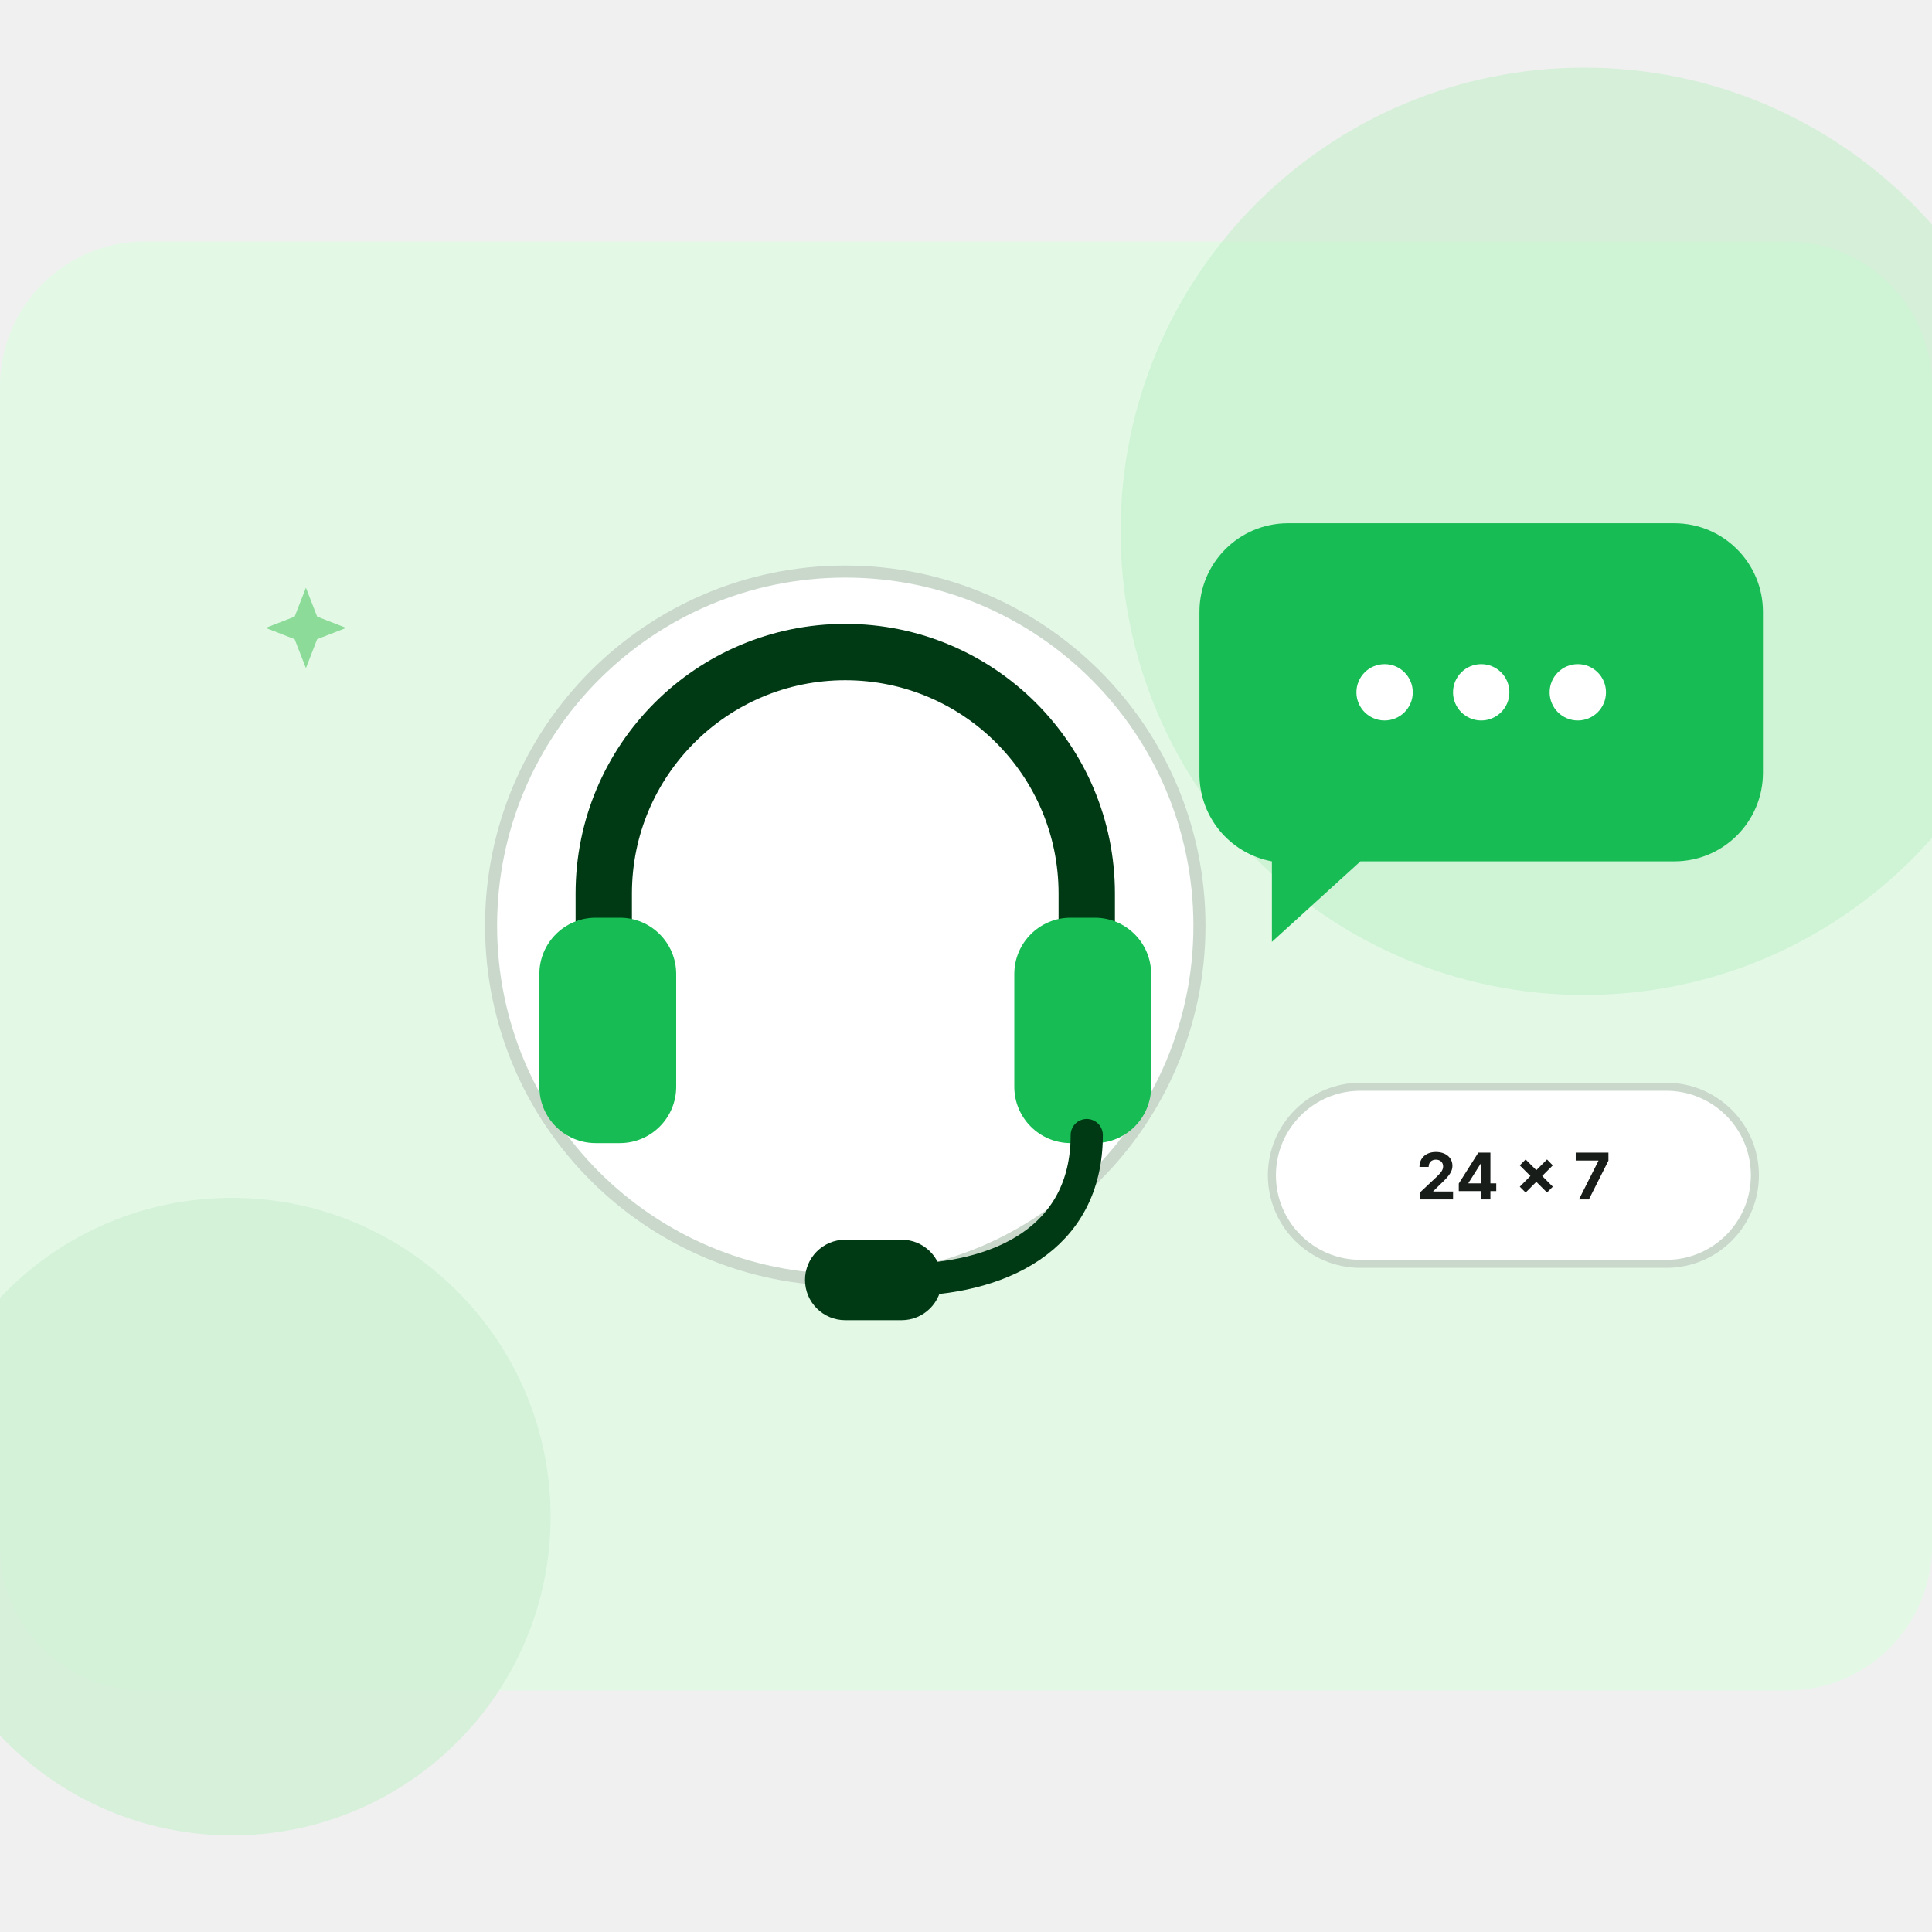
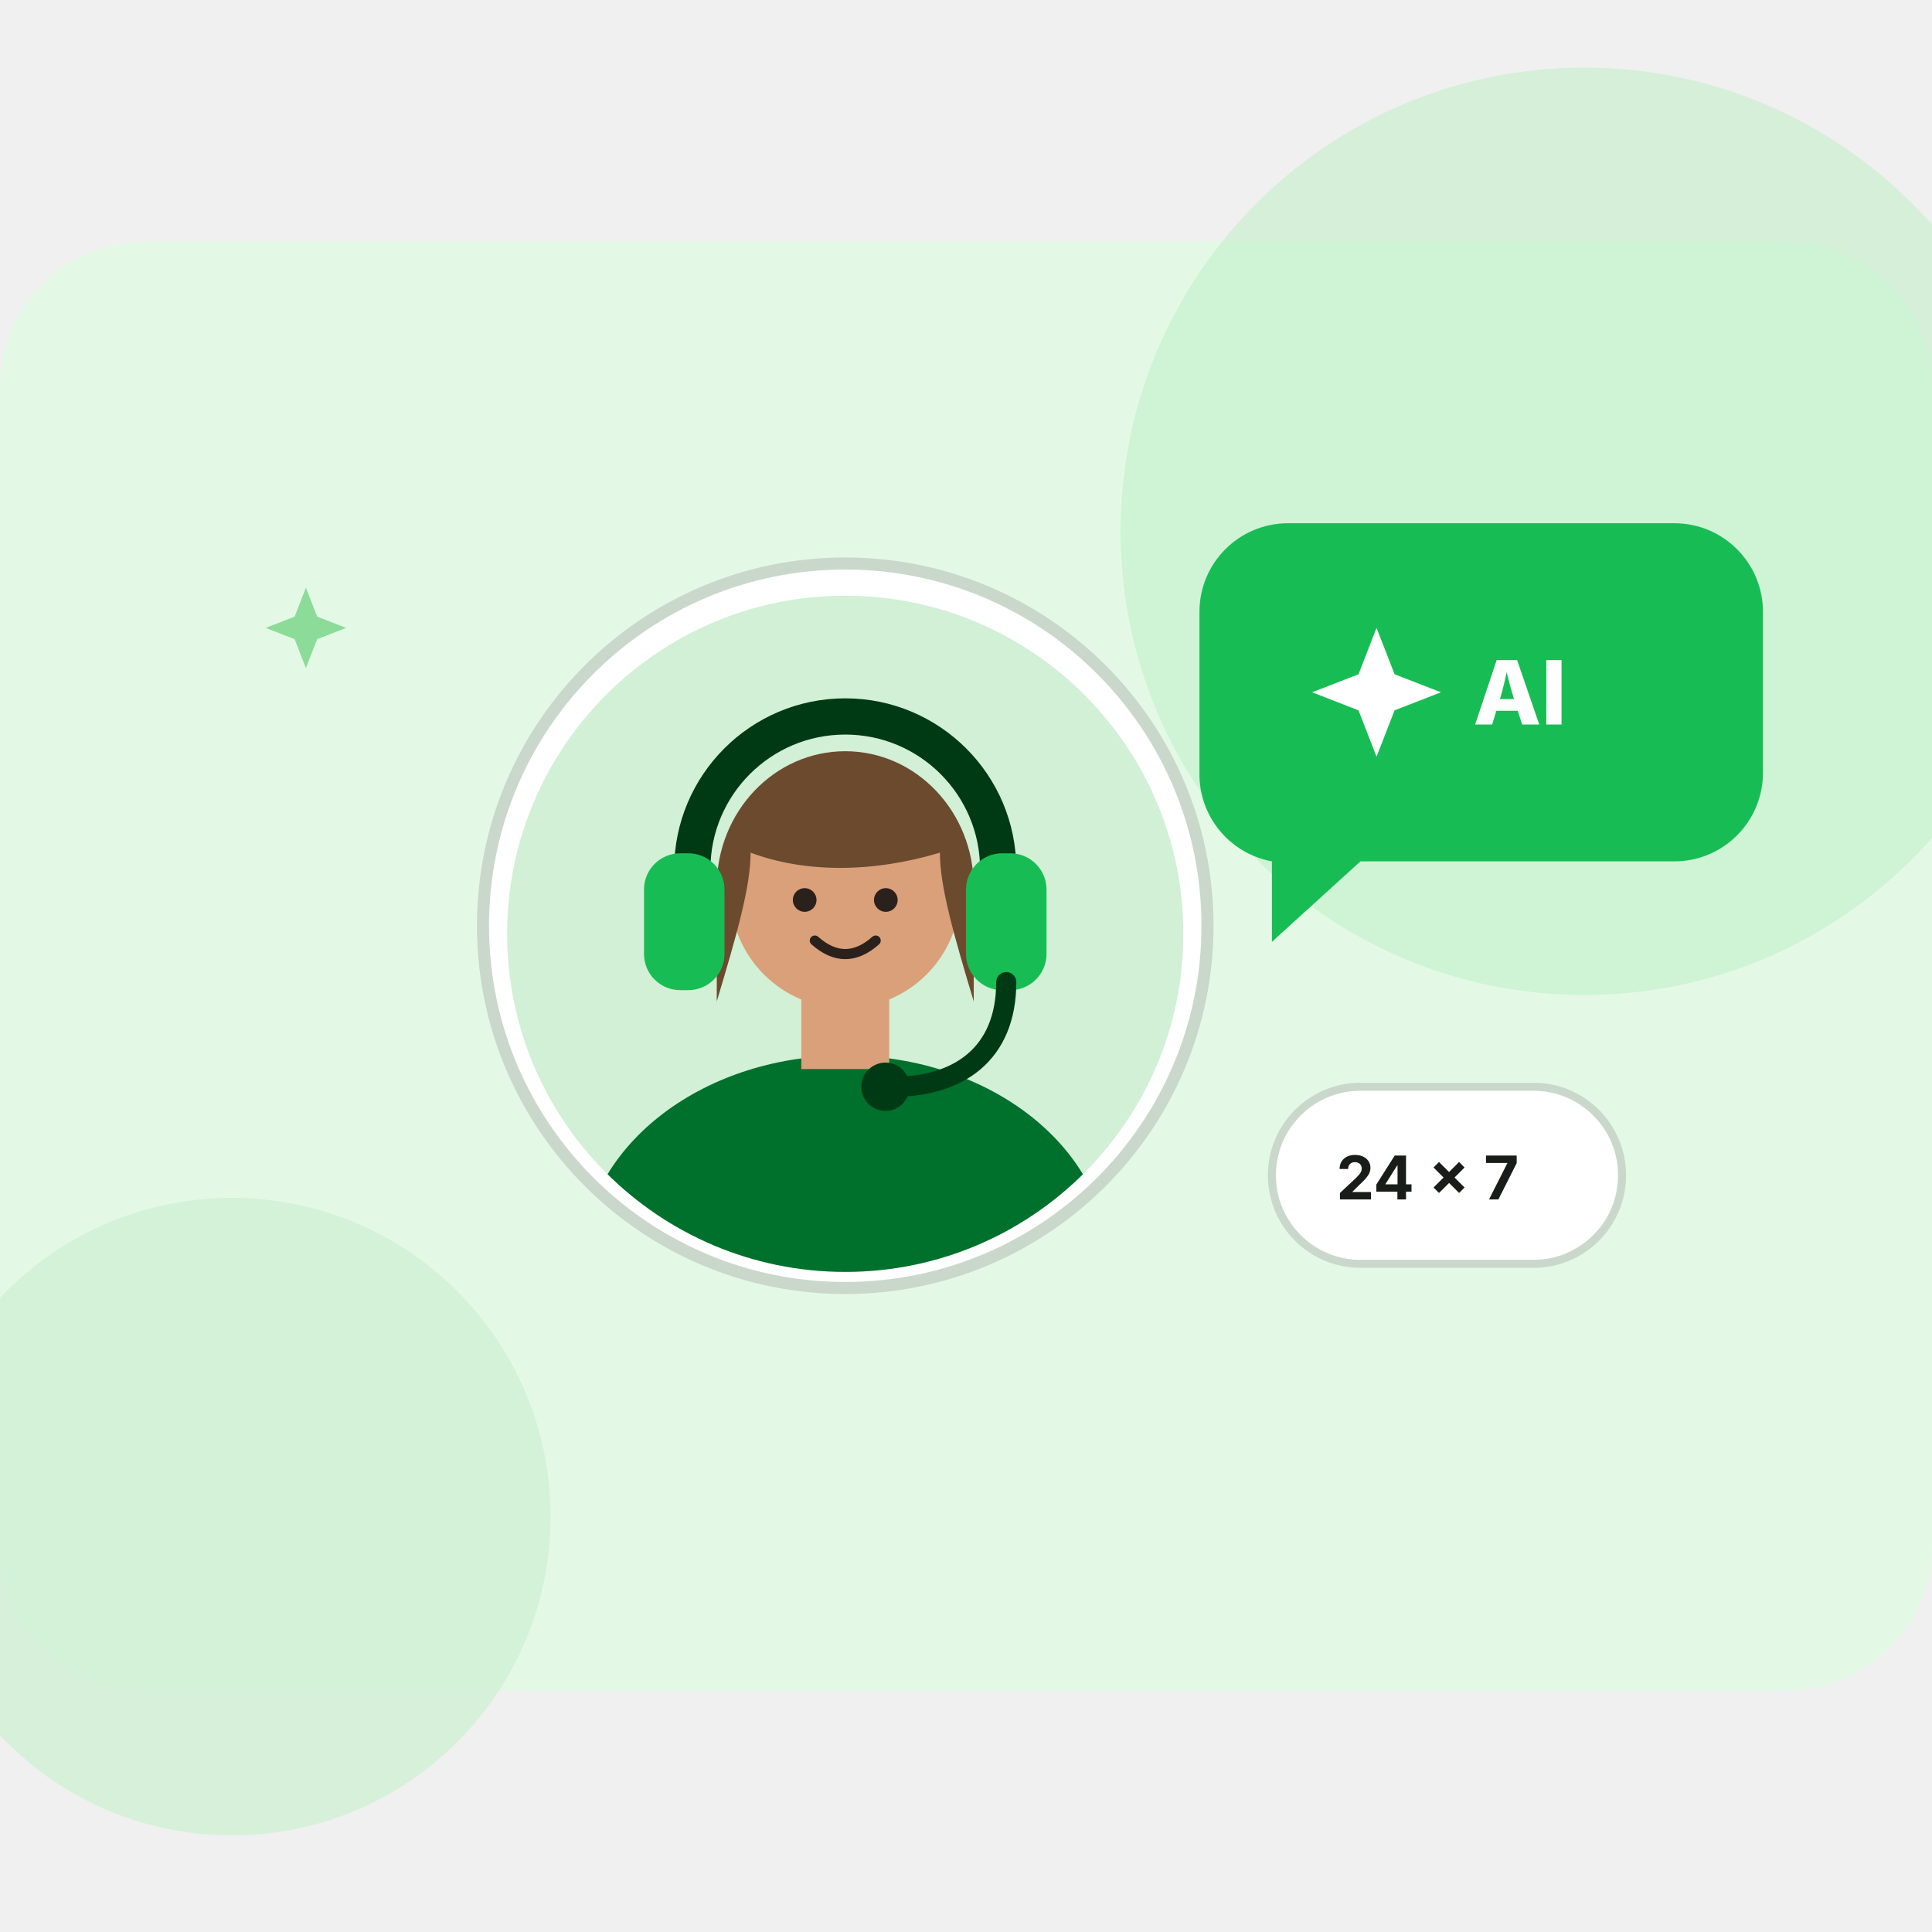
<svg xmlns="http://www.w3.org/2000/svg" width="455" height="455" viewBox="0 0 480 360" preserveAspectRatio="xMidYMid meet" role="img" aria-label="Customer support">
  <rect x="0" y="0" width="480" height="360" rx="36" fill="#E3F9E6" />
  <circle cx="393.6" cy="72" r="115.2" fill="#BFEFC6" opacity=".55" />
  <circle cx="57.6" cy="316.8" r="79.2" fill="#D1F0D5" opacity=".8" />
-   <circle cx="210" cy="170" r="88" fill="#FFFFFF" stroke="#CAD8CC" stroke-width="3" />
-   <path d="M150 178v-16a60 60 0 0 1 120 0v16" stroke="#003A14" stroke-width="14" fill="none" stroke-linecap="round" />
-   <rect x="134" y="168" width="34" height="56" rx="14" fill="#17BD54" />
-   <rect x="252" y="168" width="34" height="56" rx="14" fill="#17BD54" />
-   <path d="M270 222c0 26-22 36-46 36" stroke="#003A14" stroke-width="8" fill="none" stroke-linecap="round" />
-   <rect x="200" y="248" width="34" height="20" rx="10" fill="#003A14" />
+   <circle cx="210" cy="170" r="90" fill="#FFFFFF" stroke="#CAD8CC" stroke-width="3" />
+   <clipPath id="p1_210172">
+     <circle cx="210" cy="172" r="84" />
+   </clipPath>
+   <circle cx="210" cy="172" r="84" fill="#D1F0D5" />
+   <g clip-path="url(#p1_210172)">
+     <ellipse cx="210" cy="254.32" rx="65.52" ry="52.08" fill="#00702D" />
+     <rect x="199.08" y="180.4" width="21.84" height="25.2" fill="#D9A07A" />
+     <circle cx="210" cy="161.92" r="28.56" fill="#D9A07A" />
+     <path d="M178.08 188.8v-28.56a31.92 33.6 0 0 1 63.84 0v28.56c-5.04-16.8-8.4-28.56-8.4-36.96c-16.8 5.04-33.6 5.04-47.04 0c0 8.4-3.36 20.16-8.4 36.96z" fill="#6B4A2E" />
+     <circle cx="199.92" cy="163.6" r="2.94" fill="#2B211C" />
+     <circle cx="220.08" cy="163.6" r="2.94" fill="#2B211C" />
+     <path d="M202.44 173.68q7.56 6.72 15.12 0" stroke="#2B211C" stroke-width="2.52" fill="none" stroke-linecap="round" />
+   </g>
+   <path d="M172 166v-10a38 38 0 0 1 76 0v10" stroke="#003A14" stroke-width="9" fill="none" stroke-linecap="round" />
+   <rect x="160" y="152" width="20" height="34" rx="9" fill="#17BD54" />
+   <rect x="240" y="152" width="20" height="34" rx="9" fill="#17BD54" />
+   <path d="M250 184c0 18-12 26-28 26" stroke="#003A14" stroke-width="5" fill="none" stroke-linecap="round" />
+   <circle cx="220" cy="210" r="6" fill="#003A14" />
  <g transform="translate(298 70)">
    <path d="M0 22a22 22 0 0 1 22-22h96a22 22 0 0 1 22 22v40a22 22 0 0 1-22 22H40l-22 20v-20A22 22 0 0 1 0 62z" fill="#17BD54" />
-     <circle cx="46" cy="42" r="7" fill="#FFFFFF" />
-     <circle cx="70" cy="42" r="7" fill="#FFFFFF" />
-     <circle cx="94" cy="42" r="7" fill="#FFFFFF" />
+     <path d="M44 26L48.48 37.52L60 42L48.48 46.48L44 58L39.52 46.48L28 42L39.52 37.52Z" fill="#FFFFFF" />
+     <text x="68" y="50" font-family="Inter,Arial,sans-serif" font-size="22" font-weight="800" fill="#FFFFFF">AI</text>
  </g>
  <g transform="translate(316 210)">
-     <rect width="120" height="44" rx="22" fill="#FFFFFF" stroke="#CAD8CC" stroke-width="2" />
-     <text x="60" y="28" text-anchor="middle" font-family="Inter,Arial,sans-serif" font-size="16" font-weight="700" fill="#181D19">24 × 7</text>
+     <rect width="87" height="44" rx="22" fill="#FFFFFF" stroke="#CAD8CC" stroke-width="2" />
+     <text x="16" y="28" font-family="Inter,Arial,sans-serif" font-size="15" font-weight="700" fill="#181D19">24 × 7</text>
  </g>
  <path d="M76 86 L78.8 93.2 L86 96 L78.8 98.8 L76 106 L73.2 98.8 L66 96 L73.2 93.2Z" fill="#8CDB99" />
</svg>
